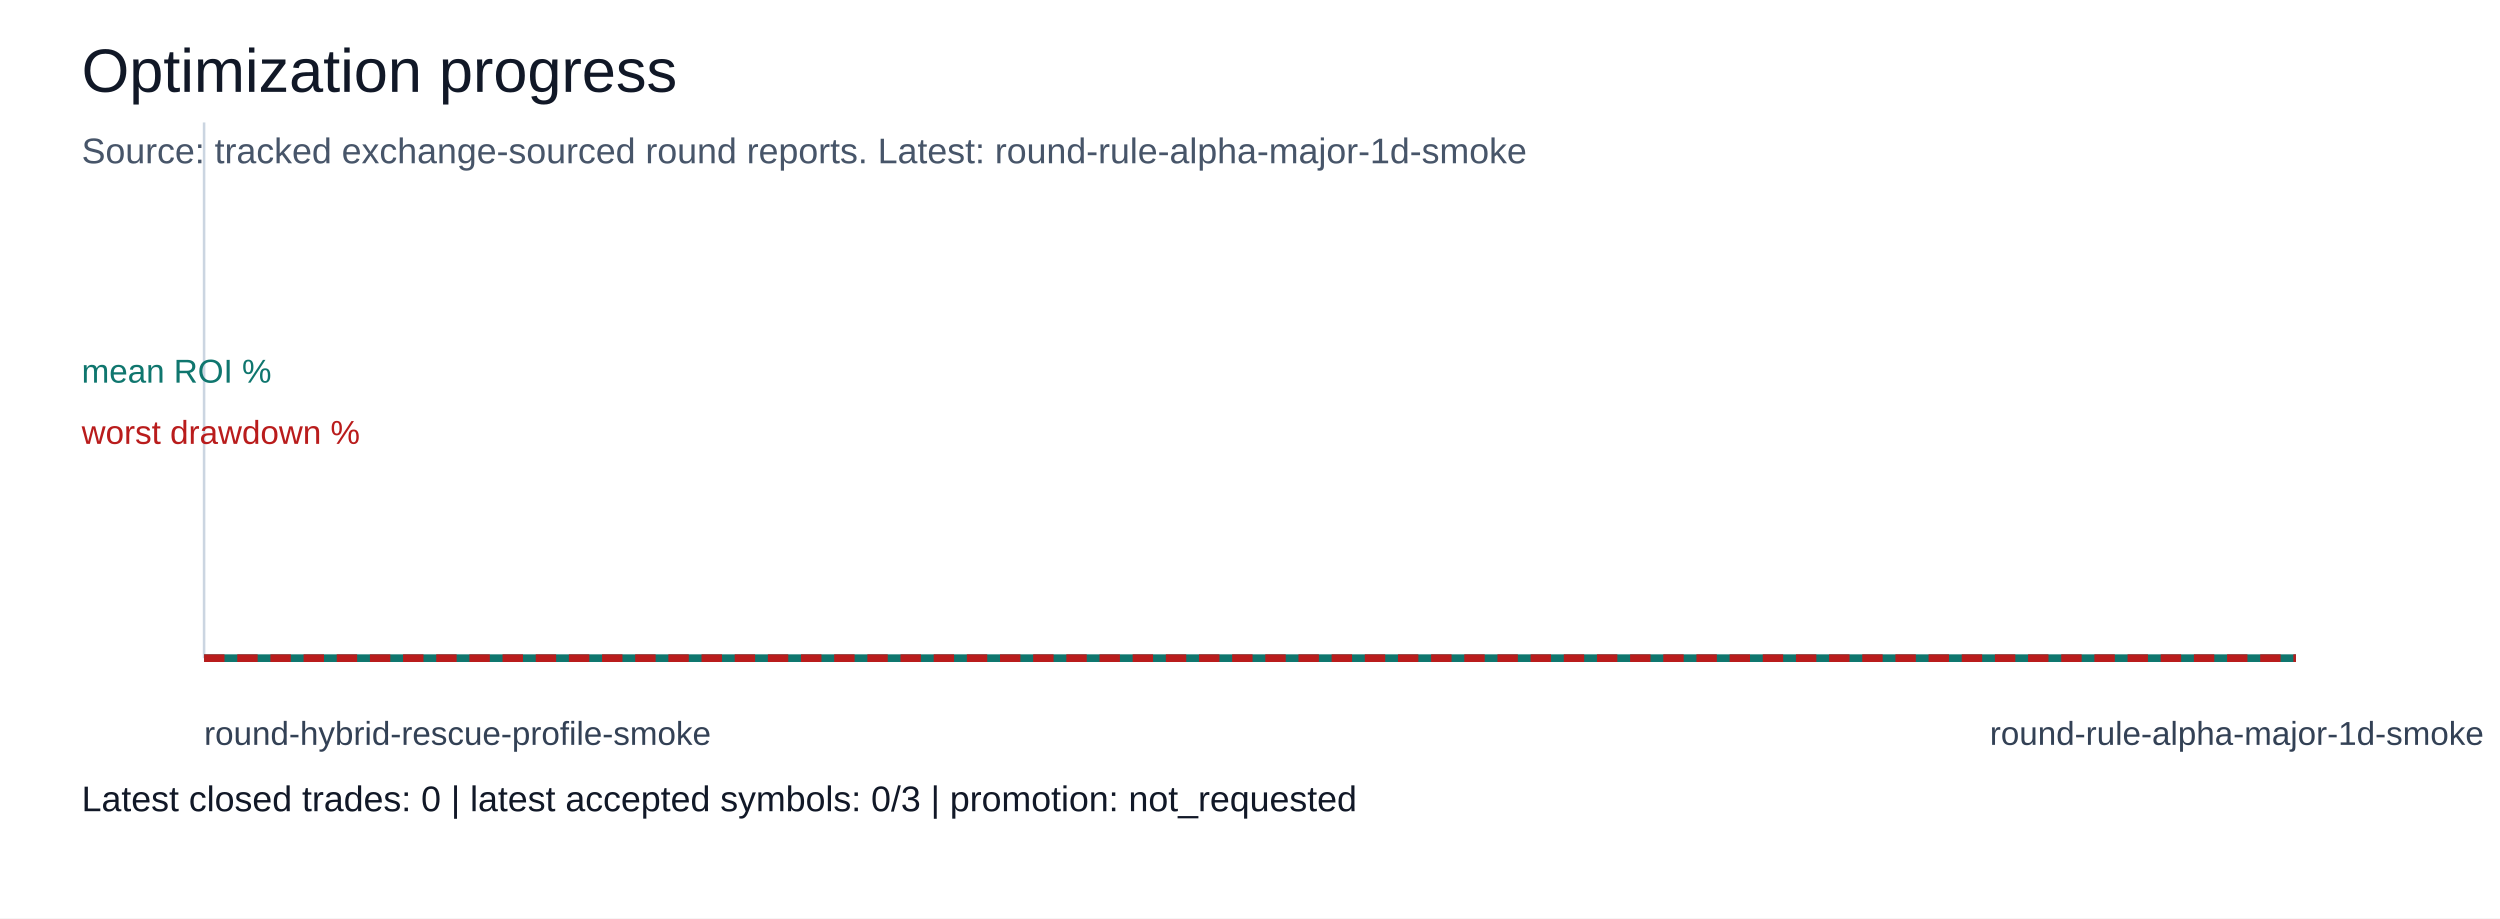
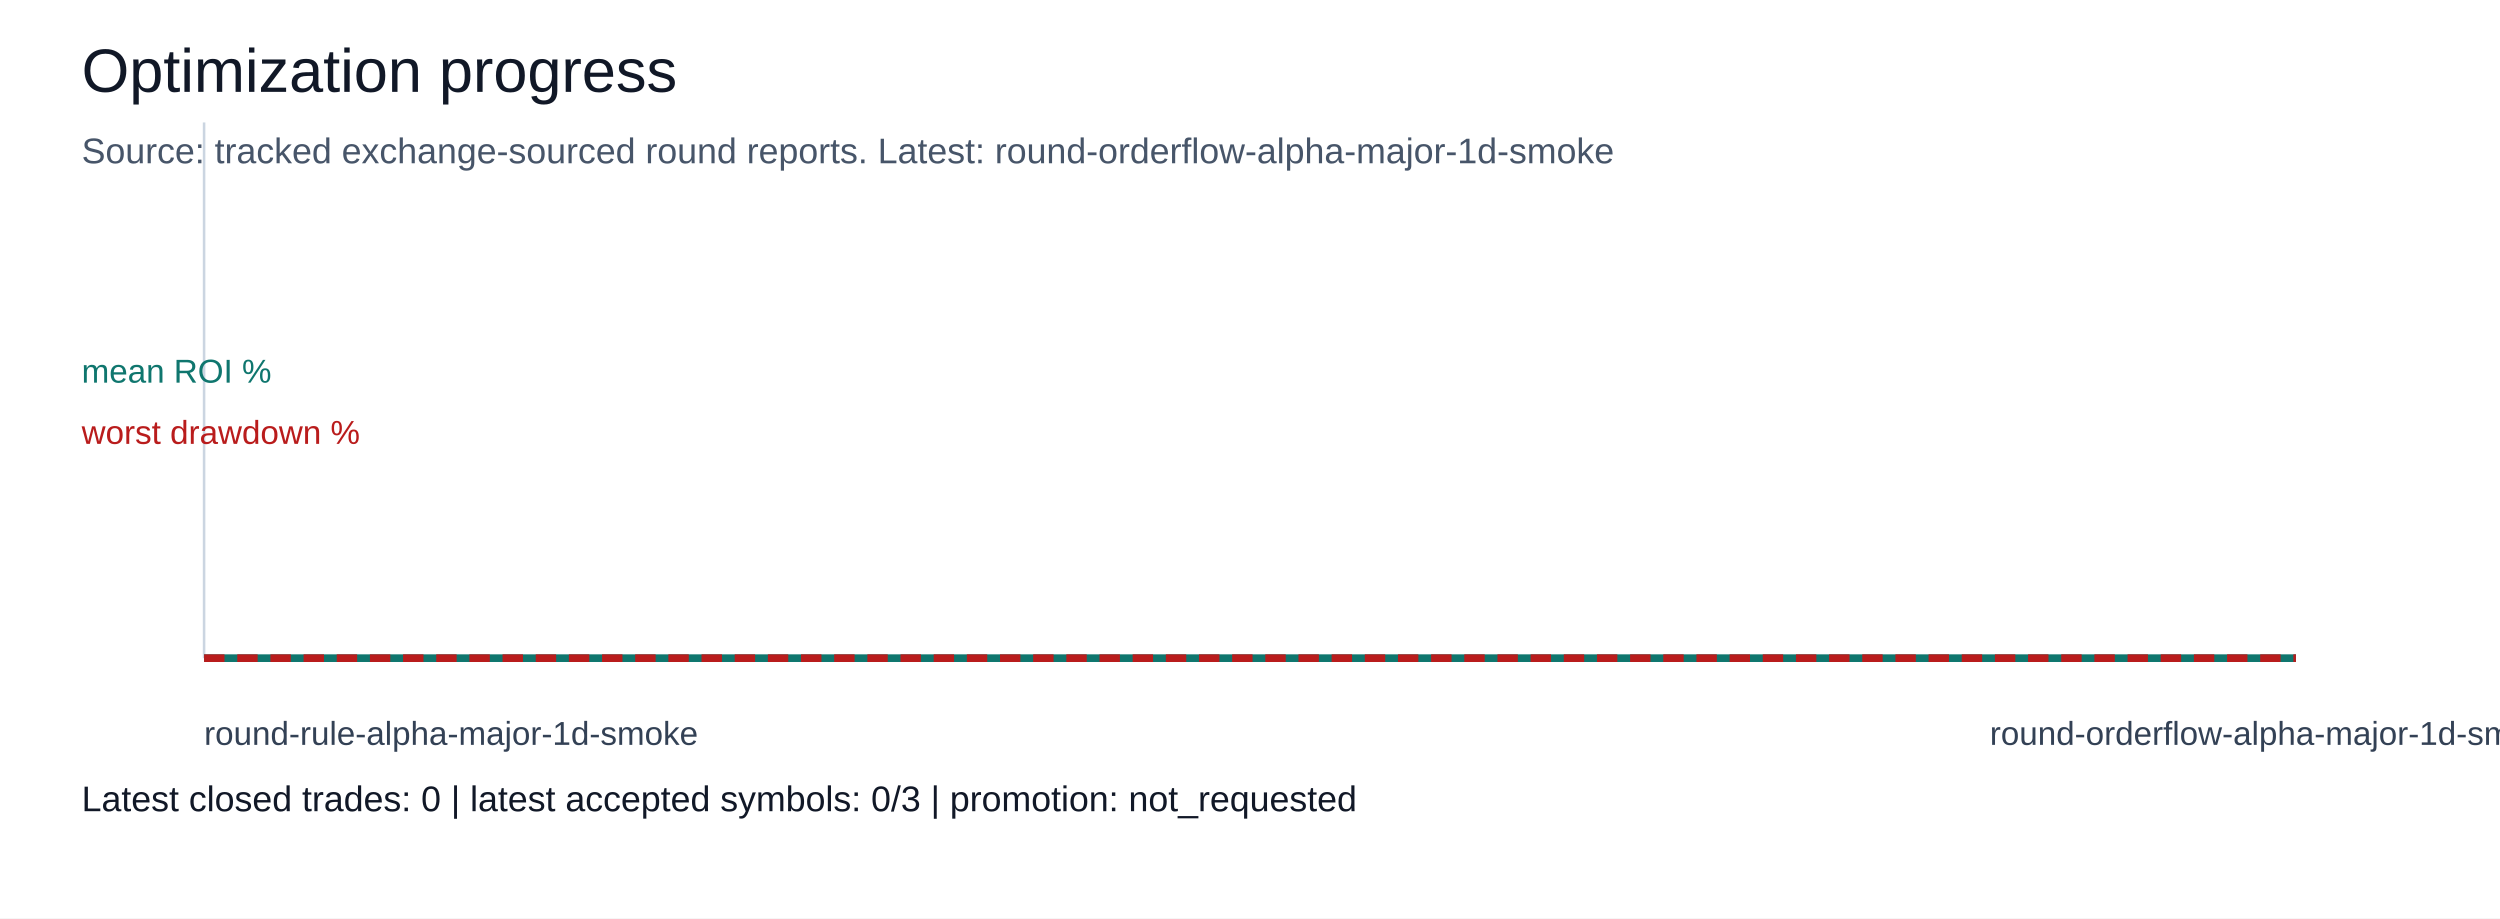
<svg xmlns="http://www.w3.org/2000/svg" width="980" height="360" viewBox="0 0 980 360">
  <rect width="980" height="360" fill="#ffffff" />
  <text x="32" y="36" font-family="Segoe UI, Arial, sans-serif" font-size="24" fill="#111827">Optimization progress</text>
-   <text x="32" y="64" font-family="Segoe UI, Arial, sans-serif" font-size="14" fill="#475569">Source: tracked exchange-sourced round reports. Latest: round-rule-alpha-major-1d-smoke</text>
+   <text x="32" y="64" font-family="Segoe UI, Arial, sans-serif" font-size="14" fill="#475569">Source: tracked exchange-sourced round reports. Latest: round-orderflow-alpha-major-1d-smoke</text>
  <line x1="80" y1="48" x2="80" y2="258" stroke="#cbd5e1" />
  <line x1="80" y1="258" x2="900" y2="258" stroke="#cbd5e1" />
-   <polyline points="80.00,258.00 285.00,258.00 490.00,258.00 695.00,258.00 900.00,258.00" fill="none" stroke="#0f766e" stroke-width="3" />
-   <polyline points="80.00,258.00 285.00,258.00 490.00,258.00 695.00,258.00 900.00,258.00" fill="none" stroke="#b91c1c" stroke-width="3" stroke-dasharray="8 5" />
+   <polyline points="80.00,258.00 900.00,258.00" fill="none" stroke="#0f766e" stroke-width="3" />
+   <polyline points="80.00,258.00 900.00,258.00" fill="none" stroke="#b91c1c" stroke-width="3" stroke-dasharray="8 5" />
  <text x="32" y="150" font-family="Segoe UI, Arial, sans-serif" font-size="13" fill="#0f766e">mean ROI %</text>
  <text x="32" y="174" font-family="Segoe UI, Arial, sans-serif" font-size="13" fill="#b91c1c">worst drawdown %</text>
-   <text x="80" y="292" font-family="Segoe UI, Arial, sans-serif" font-size="13" fill="#334155">round-hybrid-rescue-profile-smoke</text>
-   <text x="780" y="292" font-family="Segoe UI, Arial, sans-serif" font-size="13" fill="#334155">round-rule-alpha-major-1d-smoke</text>
+   <text x="80" y="292" font-family="Segoe UI, Arial, sans-serif" font-size="13" fill="#334155">round-rule-alpha-major-1d-smoke</text>
+   <text x="780" y="292" font-family="Segoe UI, Arial, sans-serif" font-size="13" fill="#334155">round-orderflow-alpha-major-1d-smoke</text>
  <text x="32" y="318" font-family="Segoe UI, Arial, sans-serif" font-size="14" fill="#111827">Latest closed trades: 0 | latest accepted symbols: 0/3 | promotion: not_requested</text>
</svg>
